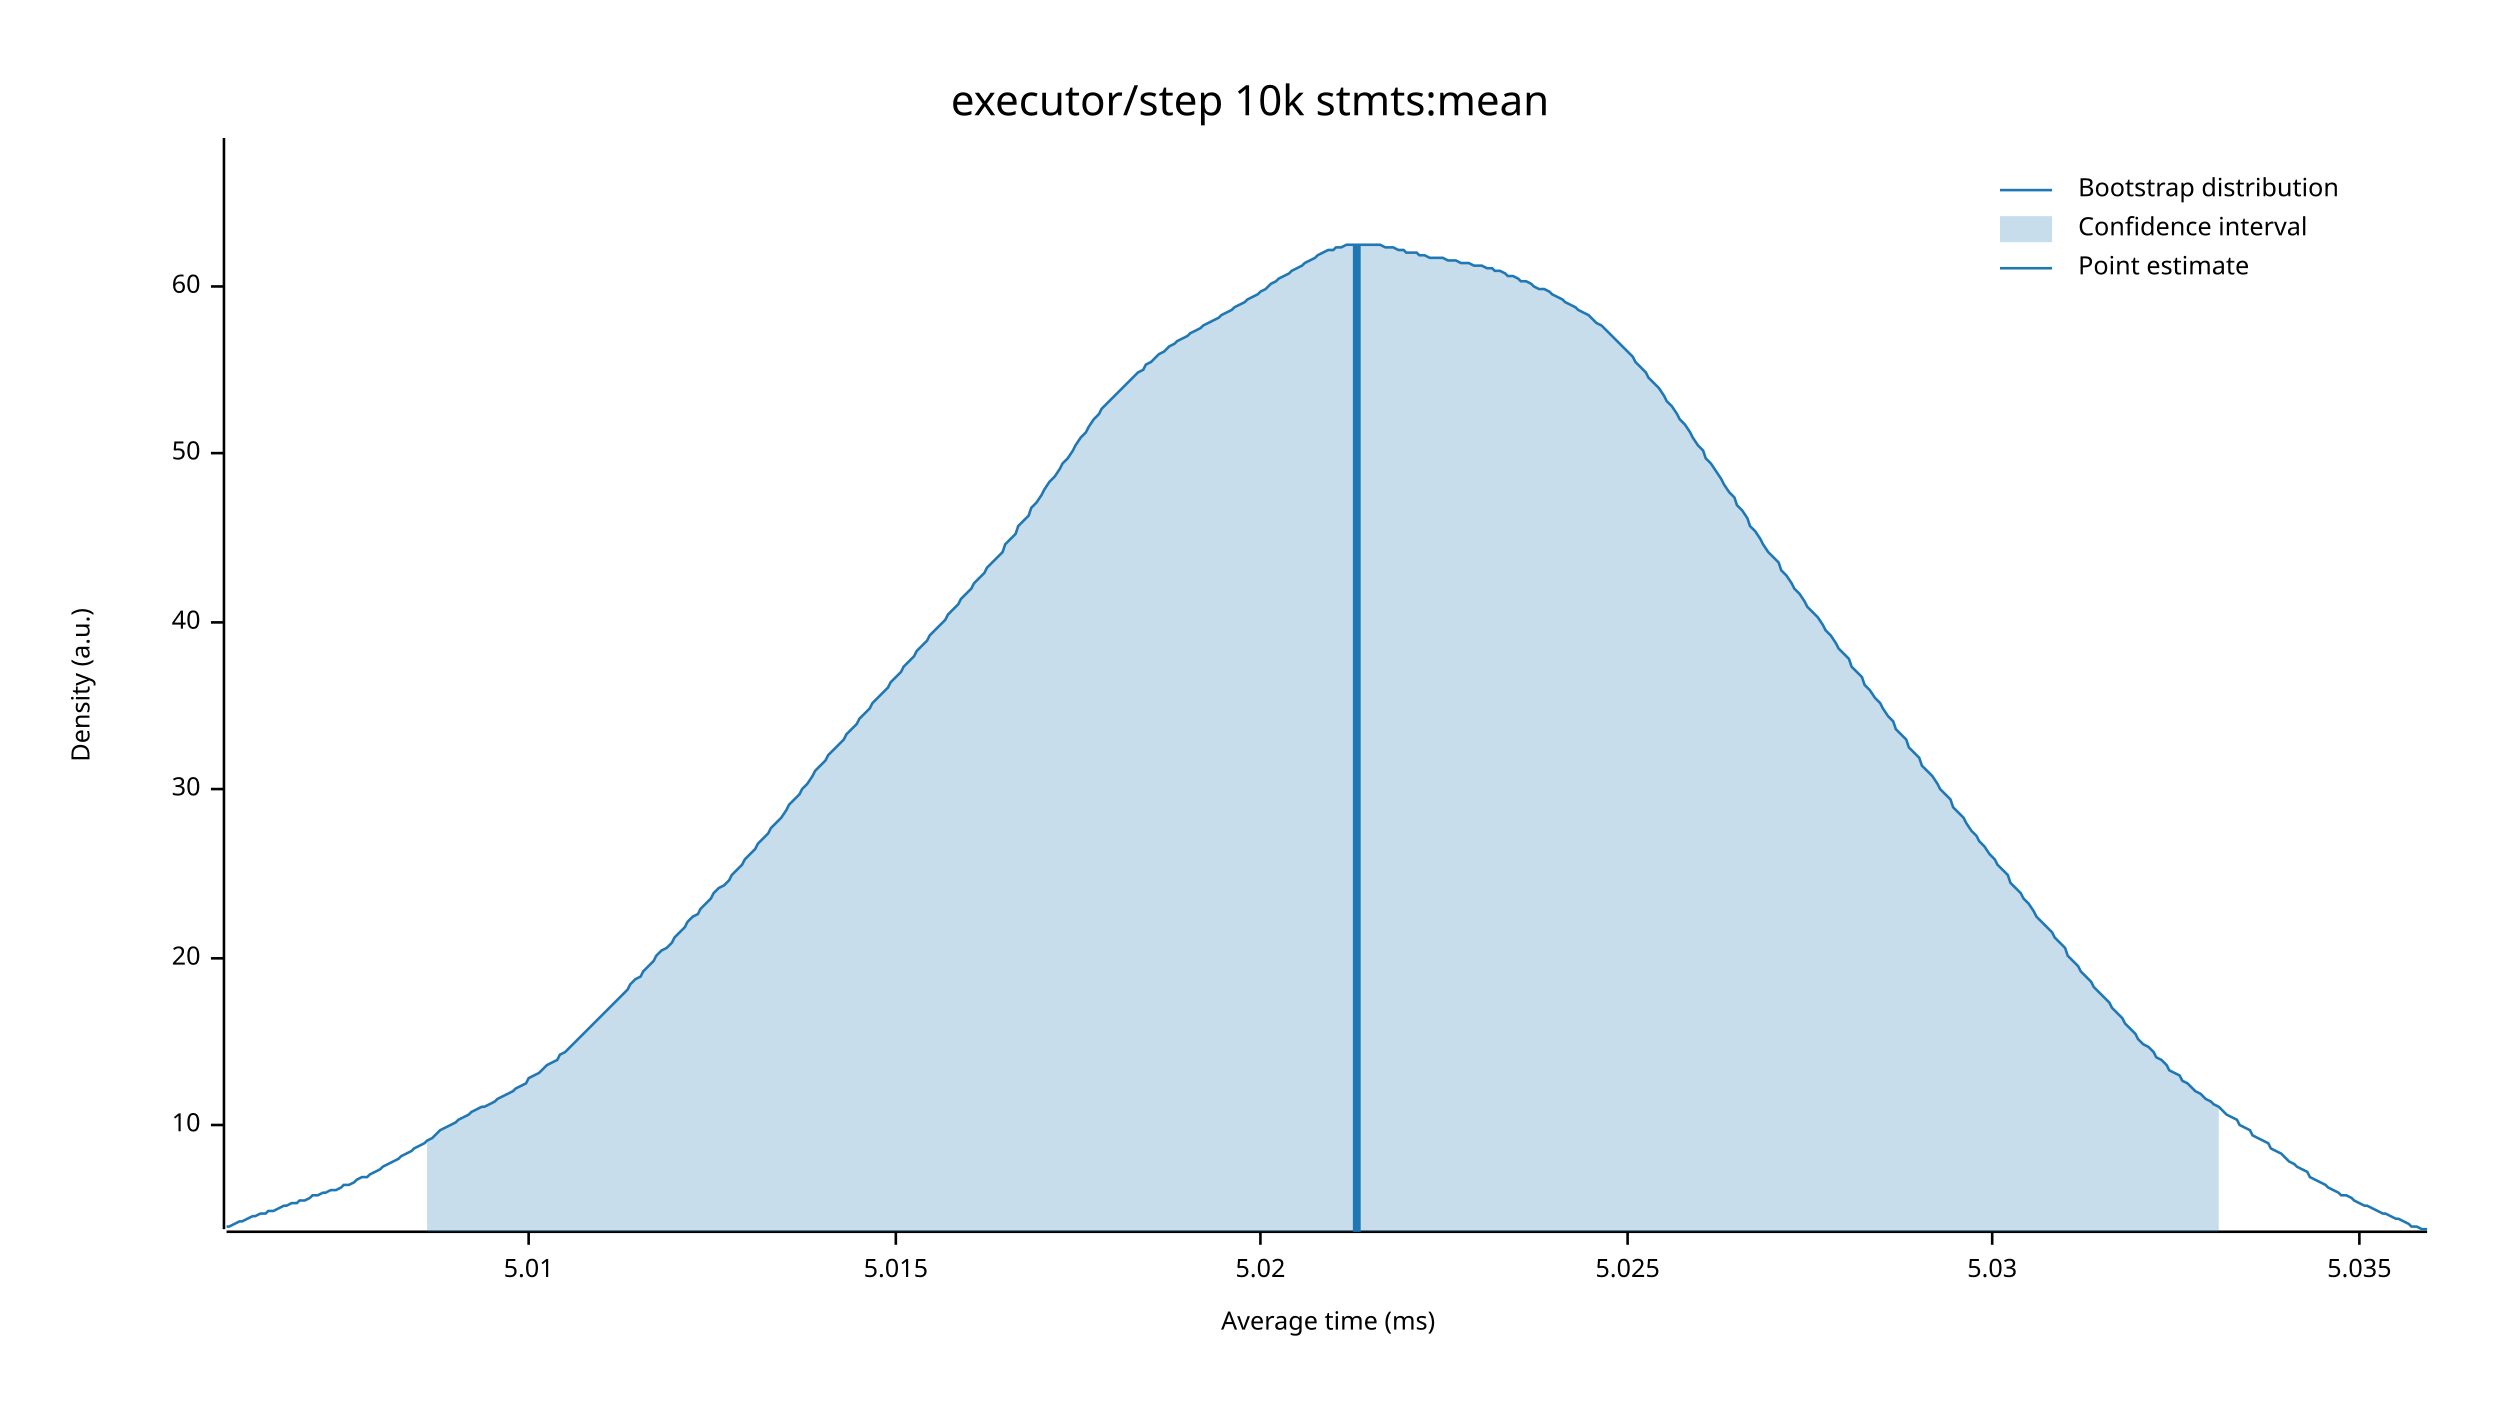
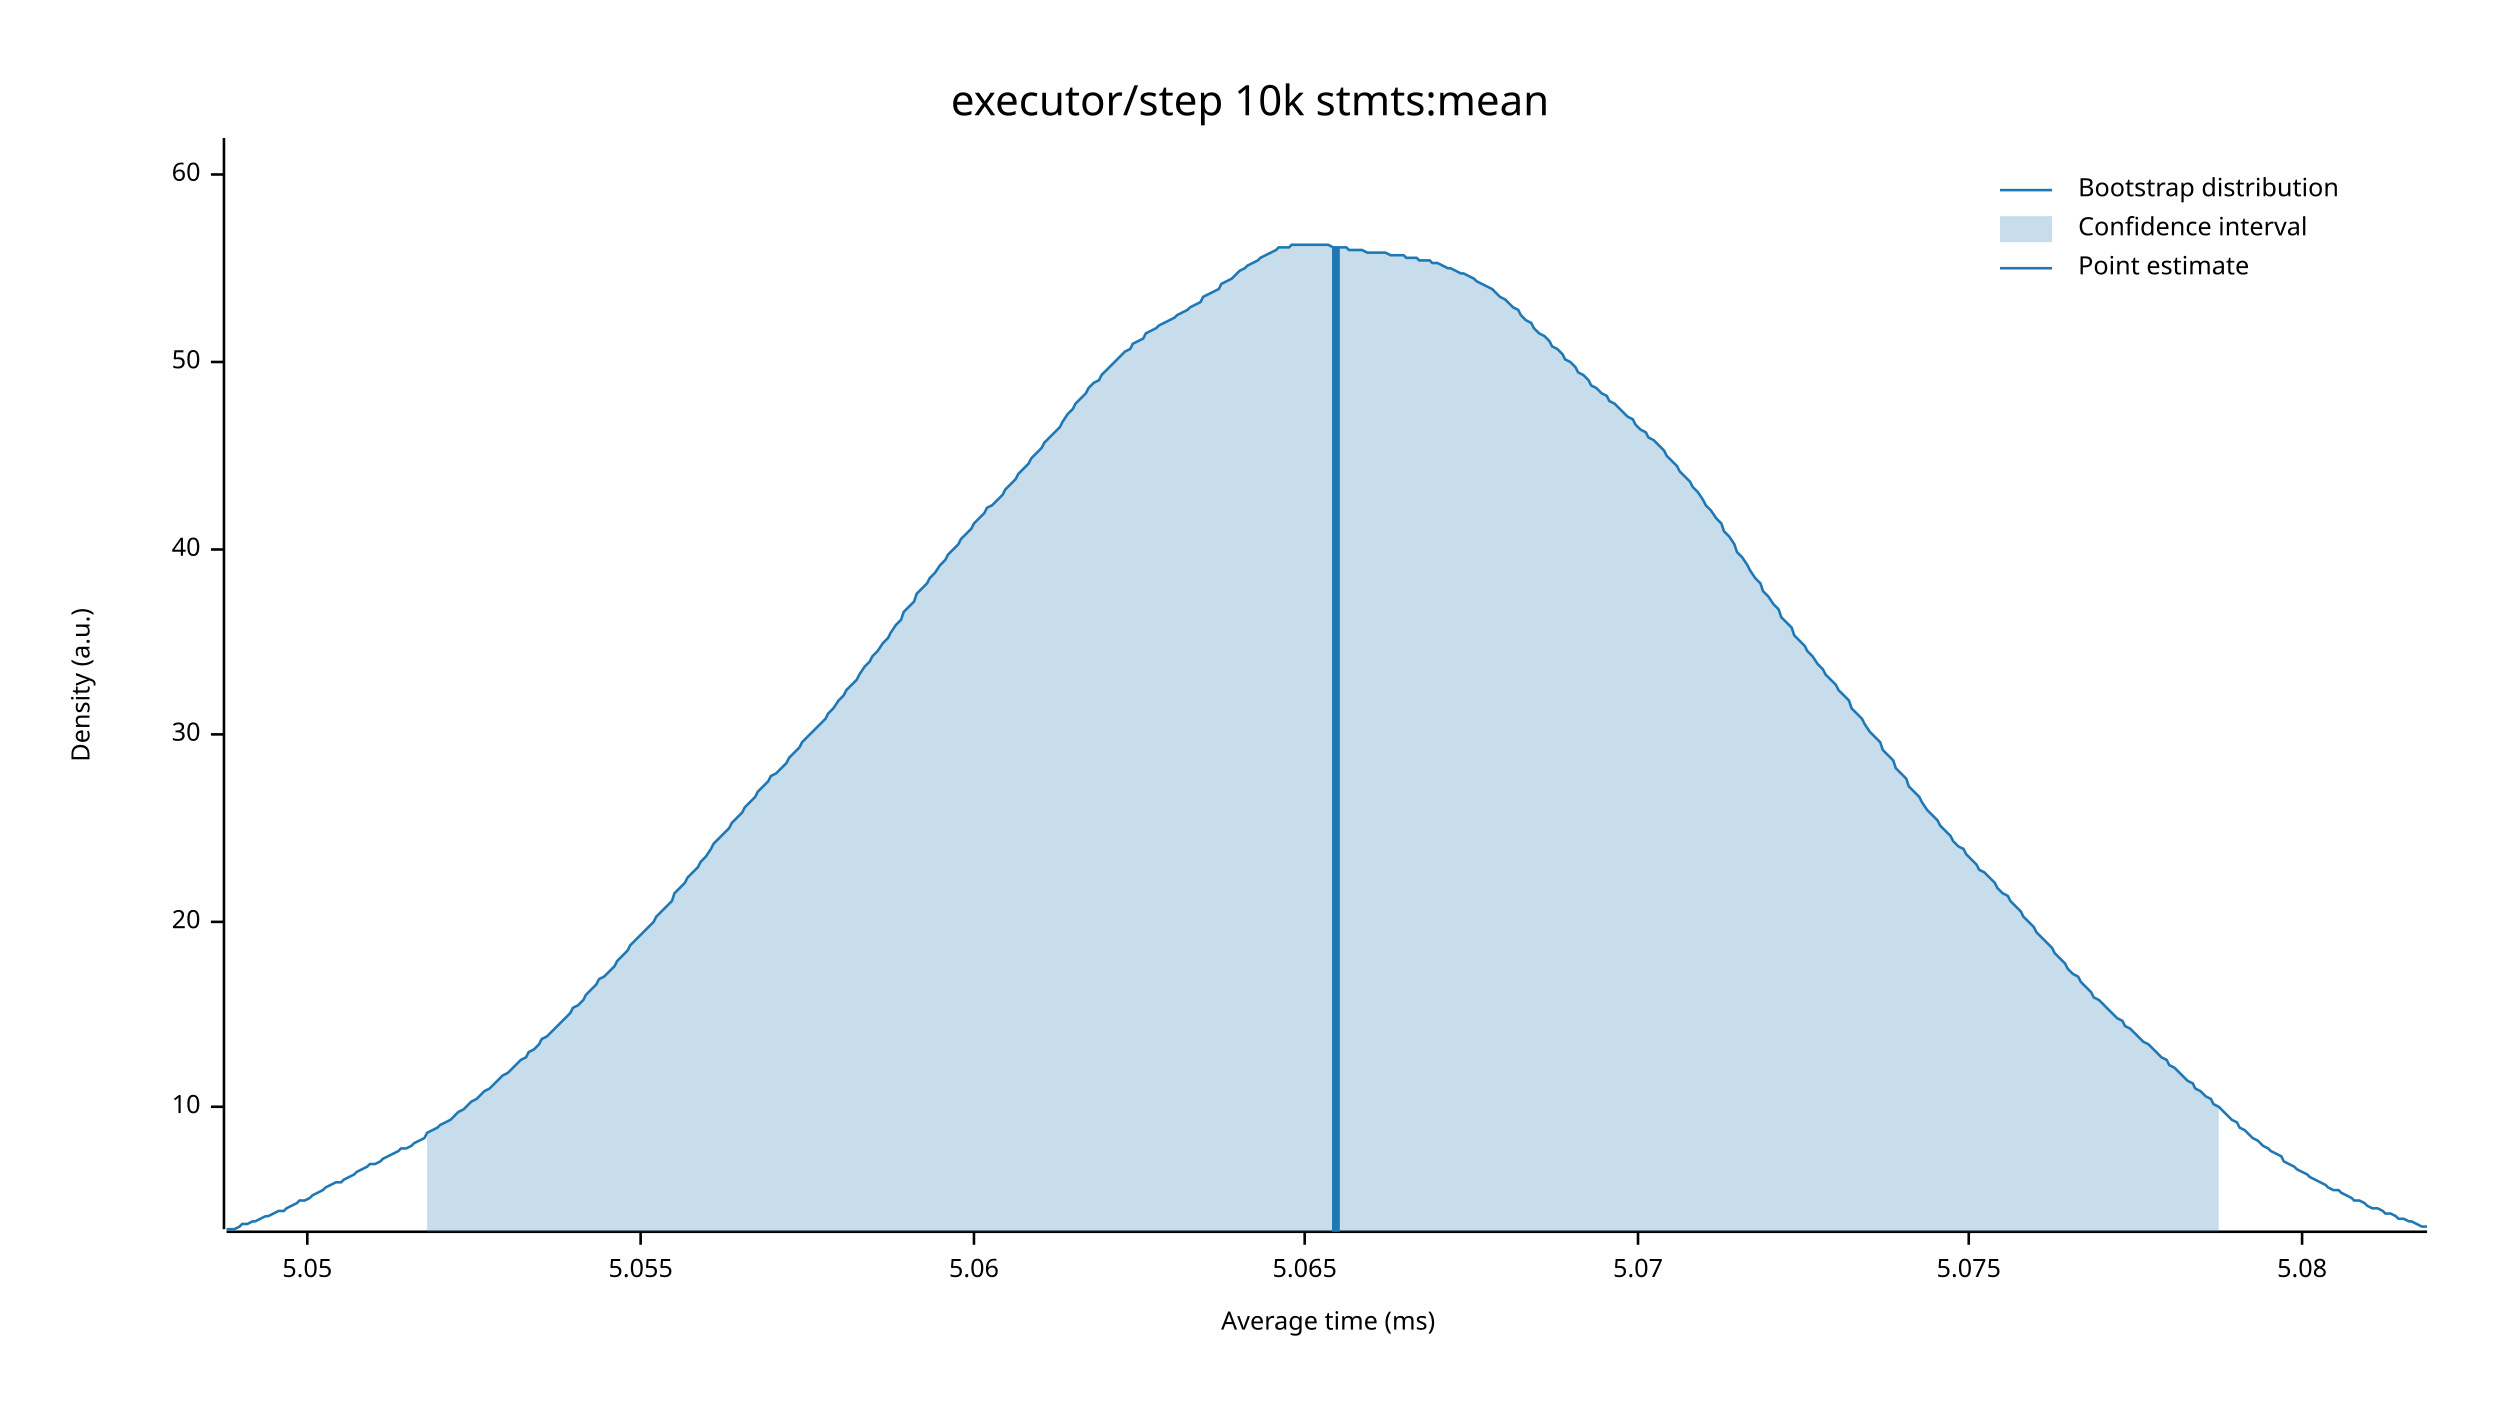
<svg xmlns="http://www.w3.org/2000/svg" width="960" height="540" viewBox="0 0 960 540">
  <text x="480" y="32" dy="0.76em" text-anchor="middle" font-family="sans-serif" font-size="16.129" opacity="1" fill="#000000">
executor/step 10k stmts:mean
</text>
  <text x="27" y="263" dy="0.76em" text-anchor="middle" font-family="sans-serif" font-size="9.677" opacity="1" fill="#000000" transform="rotate(270, 27, 263)">
Density (a.u.)
</text>
  <text x="510" y="513" dy="-0.5ex" text-anchor="middle" font-family="sans-serif" font-size="9.677" opacity="1" fill="#000000">
Average time (ms)
</text>
  <polyline fill="none" opacity="1" stroke="#000000" stroke-width="1" points="86,53 86,472 " />
-   <text x="77" y="432" dy="0.5ex" text-anchor="end" font-family="sans-serif" font-size="9.677" opacity="1" fill="#000000">
+   <text x="77" y="425" dy="0.5ex" text-anchor="end" font-family="sans-serif" font-size="9.677" opacity="1" fill="#000000">
10
</text>
-   <polyline fill="none" opacity="1" stroke="#000000" stroke-width="1" points="81,432 86,432 " />
-   <text x="77" y="368" dy="0.5ex" text-anchor="end" font-family="sans-serif" font-size="9.677" opacity="1" fill="#000000">
+   <polyline fill="none" opacity="1" stroke="#000000" stroke-width="1" points="81,425 86,425 " />
+   <text x="77" y="354" dy="0.5ex" text-anchor="end" font-family="sans-serif" font-size="9.677" opacity="1" fill="#000000">
20
</text>
-   <polyline fill="none" opacity="1" stroke="#000000" stroke-width="1" points="81,368 86,368 " />
-   <text x="77" y="303" dy="0.5ex" text-anchor="end" font-family="sans-serif" font-size="9.677" opacity="1" fill="#000000">
+   <polyline fill="none" opacity="1" stroke="#000000" stroke-width="1" points="81,354 86,354 " />
+   <text x="77" y="282" dy="0.5ex" text-anchor="end" font-family="sans-serif" font-size="9.677" opacity="1" fill="#000000">
30
</text>
-   <polyline fill="none" opacity="1" stroke="#000000" stroke-width="1" points="81,303 86,303 " />
-   <text x="77" y="239" dy="0.5ex" text-anchor="end" font-family="sans-serif" font-size="9.677" opacity="1" fill="#000000">
+   <polyline fill="none" opacity="1" stroke="#000000" stroke-width="1" points="81,282 86,282 " />
+   <text x="77" y="211" dy="0.5ex" text-anchor="end" font-family="sans-serif" font-size="9.677" opacity="1" fill="#000000">
40
</text>
-   <polyline fill="none" opacity="1" stroke="#000000" stroke-width="1" points="81,239 86,239 " />
-   <text x="77" y="174" dy="0.5ex" text-anchor="end" font-family="sans-serif" font-size="9.677" opacity="1" fill="#000000">
+   <polyline fill="none" opacity="1" stroke="#000000" stroke-width="1" points="81,211 86,211 " />
+   <text x="77" y="139" dy="0.5ex" text-anchor="end" font-family="sans-serif" font-size="9.677" opacity="1" fill="#000000">
50
</text>
-   <polyline fill="none" opacity="1" stroke="#000000" stroke-width="1" points="81,174 86,174 " />
-   <text x="77" y="110" dy="0.5ex" text-anchor="end" font-family="sans-serif" font-size="9.677" opacity="1" fill="#000000">
+   <polyline fill="none" opacity="1" stroke="#000000" stroke-width="1" points="81,139 86,139 " />
+   <text x="77" y="67" dy="0.5ex" text-anchor="end" font-family="sans-serif" font-size="9.677" opacity="1" fill="#000000">
60
</text>
-   <polyline fill="none" opacity="1" stroke="#000000" stroke-width="1" points="81,110 86,110 " />
+   <polyline fill="none" opacity="1" stroke="#000000" stroke-width="1" points="81,67 86,67 " />
  <polyline fill="none" opacity="1" stroke="#000000" stroke-width="1" points="87,473 932,473 " />
-   <text x="203" y="483" dy="0.76em" text-anchor="middle" font-family="sans-serif" font-size="9.677" opacity="1" fill="#000000">
- 5.01
+   <text x="118" y="483" dy="0.76em" text-anchor="middle" font-family="sans-serif" font-size="9.677" opacity="1" fill="#000000">
+ 5.05
</text>
-   <polyline fill="none" opacity="1" stroke="#000000" stroke-width="1" points="203,473 203,478 " />
-   <text x="344" y="483" dy="0.76em" text-anchor="middle" font-family="sans-serif" font-size="9.677" opacity="1" fill="#000000">
- 5.015
+   <polyline fill="none" opacity="1" stroke="#000000" stroke-width="1" points="118,473 118,478 " />
+   <text x="246" y="483" dy="0.76em" text-anchor="middle" font-family="sans-serif" font-size="9.677" opacity="1" fill="#000000">
+ 5.055
</text>
-   <polyline fill="none" opacity="1" stroke="#000000" stroke-width="1" points="344,473 344,478 " />
-   <text x="484" y="483" dy="0.76em" text-anchor="middle" font-family="sans-serif" font-size="9.677" opacity="1" fill="#000000">
- 5.02
+   <polyline fill="none" opacity="1" stroke="#000000" stroke-width="1" points="246,473 246,478 " />
+   <text x="374" y="483" dy="0.76em" text-anchor="middle" font-family="sans-serif" font-size="9.677" opacity="1" fill="#000000">
+ 5.06
</text>
-   <polyline fill="none" opacity="1" stroke="#000000" stroke-width="1" points="484,473 484,478 " />
-   <text x="625" y="483" dy="0.76em" text-anchor="middle" font-family="sans-serif" font-size="9.677" opacity="1" fill="#000000">
- 5.025
+   <polyline fill="none" opacity="1" stroke="#000000" stroke-width="1" points="374,473 374,478 " />
+   <text x="501" y="483" dy="0.76em" text-anchor="middle" font-family="sans-serif" font-size="9.677" opacity="1" fill="#000000">
+ 5.065
</text>
-   <polyline fill="none" opacity="1" stroke="#000000" stroke-width="1" points="625,473 625,478 " />
-   <text x="765" y="483" dy="0.76em" text-anchor="middle" font-family="sans-serif" font-size="9.677" opacity="1" fill="#000000">
- 5.03
+   <polyline fill="none" opacity="1" stroke="#000000" stroke-width="1" points="501,473 501,478 " />
+   <text x="629" y="483" dy="0.76em" text-anchor="middle" font-family="sans-serif" font-size="9.677" opacity="1" fill="#000000">
+ 5.07
</text>
-   <polyline fill="none" opacity="1" stroke="#000000" stroke-width="1" points="765,473 765,478 " />
-   <text x="906" y="483" dy="0.76em" text-anchor="middle" font-family="sans-serif" font-size="9.677" opacity="1" fill="#000000">
- 5.035
+   <polyline fill="none" opacity="1" stroke="#000000" stroke-width="1" points="629,473 629,478 " />
+   <text x="756" y="483" dy="0.76em" text-anchor="middle" font-family="sans-serif" font-size="9.677" opacity="1" fill="#000000">
+ 5.075
</text>
-   <polyline fill="none" opacity="1" stroke="#000000" stroke-width="1" points="906,473 906,478 " />
-   <polyline fill="none" opacity="1" stroke="#1F78B4" stroke-width="1" points="87,471 88,471 90,470 92,469 93,469 95,468 97,467 98,467 100,466 102,466 103,465 105,465 107,464 109,463 110,463 112,462 114,462 115,461 117,461 119,460 120,459 122,459 124,458 125,458 127,457 129,457 131,456 132,455 134,455 136,454 137,453 139,452 141,452 142,451 144,450 146,449 147,448 149,447 151,446 153,445 154,444 156,443 158,442 159,441 161,440 163,439 164,438 166,437 168,435 169,434 171,433 173,432 175,431 176,430 178,429 180,428 181,427 183,426 185,425 186,425 188,424 190,423 191,422 193,421 195,420 197,419 198,418 200,417 202,416 203,414 205,413 207,412 208,411 210,409 212,408 214,407 215,405 217,404 219,402 220,401 222,399 224,397 225,396 227,394 229,392 230,391 232,389 234,387 236,385 237,384 239,382 241,380 242,378 244,376 246,375 247,373 249,371 251,369 252,367 254,365 256,364 258,362 259,360 261,358 263,356 264,354 266,352 268,351 269,349 271,347 273,345 274,343 276,341 278,340 280,338 281,336 283,334 285,332 286,330 288,328 290,326 291,324 293,322 295,320 296,318 298,316 300,314 302,311 303,309 305,307 307,305 308,303 310,301 312,298 313,296 315,294 317,292 318,290 320,288 322,286 324,284 325,282 327,280 329,278 330,276 332,274 334,272 335,270 337,268 339,266 341,264 342,262 344,260 346,258 347,256 349,254 351,252 352,250 354,248 356,246 357,244 359,242 361,240 363,238 364,236 366,234 368,232 369,230 371,228 373,226 374,224 376,222 378,220 379,218 381,216 383,214 385,212 386,209 388,207 390,205 391,202 393,200 395,198 396,195 398,193 400,190 401,188 403,185 405,183 407,180 408,178 410,176 412,173 413,171 415,168 417,166 418,164 420,161 422,159 423,157 425,155 427,153 429,151 430,150 432,148 434,146 435,145 437,143 439,142 440,140 442,139 444,137 445,136 447,135 449,133 451,132 452,131 454,130 456,129 457,128 459,127 461,126 462,125 464,124 466,123 468,122 469,121 471,120 473,119 474,118 476,117 478,116 479,115 481,114 483,113 484,112 486,111 488,109 490,108 491,107 493,106 495,105 496,104 498,103 500,102 501,101 503,100 505,99 506,98 508,97 510,96 512,96 513,95 515,95 517,94 518,94 520,94 522,94 523,94 525,94 527,94 528,94 530,94 532,95 534,95 535,95 537,96 539,96 540,97 542,97 544,97 545,98 547,98 549,99 550,99 552,99 554,99 556,100 557,100 559,100 561,101 562,101 564,101 566,102 567,102 569,102 571,103 573,103 574,104 576,104 578,105 579,106 581,106 583,107 584,108 586,108 588,109 589,110 591,111 593,111 595,112 596,113 598,114 600,115 601,116 603,117 605,118 606,119 608,120 610,121 611,122 613,124 615,125 617,127 618,128 620,130 622,132 623,133 625,135 627,137 628,139 630,141 632,143 633,145 635,147 637,149 639,152 640,154 642,156 644,159 645,161 647,163 649,166 650,168 652,171 654,173 655,176 657,178 659,181 661,184 662,186 664,189 666,191 667,194 669,196 671,199 672,202 674,204 676,207 677,209 679,212 681,214 683,216 684,219 686,221 688,224 689,226 691,228 693,231 694,233 696,235 698,237 700,240 701,242 703,244 705,247 706,249 708,251 710,253 711,256 713,258 715,260 716,263 718,265 720,268 722,270 723,272 725,275 727,277 728,280 730,282 732,284 733,287 735,289 737,291 738,294 740,296 742,298 744,301 745,303 747,305 749,307 750,310 752,312 754,314 755,316 757,319 759,321 760,323 762,325 764,328 766,330 767,332 769,334 771,336 772,339 774,341 776,343 777,345 779,347 781,350 782,352 784,354 786,356 788,358 789,360 791,362 793,364 794,367 796,369 798,371 799,373 801,375 803,377 804,379 806,381 808,383 810,385 811,387 813,389 815,391 816,393 818,395 820,397 821,399 823,401 825,402 827,404 828,406 830,407 832,409 833,411 835,412 837,413 838,415 840,416 842,418 843,419 845,420 847,422 849,423 850,424 852,425 854,427 855,428 857,429 859,430 860,432 862,433 864,434 865,436 867,437 869,438 871,439 872,441 874,442 876,443 877,444 879,446 881,447 882,448 884,449 886,450 887,452 889,453 891,454 893,455 894,456 896,457 898,458 899,459 901,459 903,460 904,461 906,462 908,463 909,463 911,464 913,465 915,466 916,466 918,467 920,468 921,468 923,469 925,470 926,471 928,471 930,472 932,472 " />
-   <polygon opacity="0.25" fill="#1F78B4" points="164,438 166,437 168,435 169,434 171,433 173,432 175,431 176,430 178,429 180,428 181,427 183,426 185,425 186,425 188,424 190,423 191,422 193,421 195,420 197,419 198,418 200,417 202,416 203,414 205,413 207,412 208,411 210,409 212,408 214,407 215,405 217,404 219,402 220,401 222,399 224,397 225,396 227,394 229,392 230,391 232,389 234,387 236,385 237,384 239,382 241,380 242,378 244,376 246,375 247,373 249,371 251,369 252,367 254,365 256,364 258,362 259,360 261,358 263,356 264,354 266,352 268,351 269,349 271,347 273,345 274,343 276,341 278,340 280,338 281,336 283,334 285,332 286,330 288,328 290,326 291,324 293,322 295,320 296,318 298,316 300,314 302,311 303,309 305,307 307,305 308,303 310,301 312,298 313,296 315,294 317,292 318,290 320,288 322,286 324,284 325,282 327,280 329,278 330,276 332,274 334,272 335,270 337,268 339,266 341,264 342,262 344,260 346,258 347,256 349,254 351,252 352,250 354,248 356,246 357,244 359,242 361,240 363,238 364,236 366,234 368,232 369,230 371,228 373,226 374,224 376,222 378,220 379,218 381,216 383,214 385,212 386,209 388,207 390,205 391,202 393,200 395,198 396,195 398,193 400,190 401,188 403,185 405,183 407,180 408,178 410,176 412,173 413,171 415,168 417,166 418,164 420,161 422,159 423,157 425,155 427,153 429,151 430,150 432,148 434,146 435,145 437,143 439,142 440,140 442,139 444,137 445,136 447,135 449,133 451,132 452,131 454,130 456,129 457,128 459,127 461,126 462,125 464,124 466,123 468,122 469,121 471,120 473,119 474,118 476,117 478,116 479,115 481,114 483,113 484,112 486,111 488,109 490,108 491,107 493,106 495,105 496,104 498,103 500,102 501,101 503,100 505,99 506,98 508,97 510,96 512,96 513,95 515,95 517,94 518,94 520,94 522,94 523,94 525,94 527,94 528,94 530,94 532,95 534,95 535,95 537,96 539,96 540,97 542,97 544,97 545,98 547,98 549,99 550,99 552,99 554,99 556,100 557,100 559,100 561,101 562,101 564,101 566,102 567,102 569,102 571,103 573,103 574,104 576,104 578,105 579,106 581,106 583,107 584,108 586,108 588,109 589,110 591,111 593,111 595,112 596,113 598,114 600,115 601,116 603,117 605,118 606,119 608,120 610,121 611,122 613,124 615,125 617,127 618,128 620,130 622,132 623,133 625,135 627,137 628,139 630,141 632,143 633,145 635,147 637,149 639,152 640,154 642,156 644,159 645,161 647,163 649,166 650,168 652,171 654,173 655,176 657,178 659,181 661,184 662,186 664,189 666,191 667,194 669,196 671,199 672,202 674,204 676,207 677,209 679,212 681,214 683,216 684,219 686,221 688,224 689,226 691,228 693,231 694,233 696,235 698,237 700,240 701,242 703,244 705,247 706,249 708,251 710,253 711,256 713,258 715,260 716,263 718,265 720,268 722,270 723,272 725,275 727,277 728,280 730,282 732,284 733,287 735,289 737,291 738,294 740,296 742,298 744,301 745,303 747,305 749,307 750,310 752,312 754,314 755,316 757,319 759,321 760,323 762,325 764,328 766,330 767,332 769,334 771,336 772,339 774,341 776,343 777,345 779,347 781,350 782,352 784,354 786,356 788,358 789,360 791,362 793,364 794,367 796,369 798,371 799,373 801,375 803,377 804,379 806,381 808,383 810,385 811,387 813,389 815,391 816,393 818,395 820,397 821,399 823,401 825,402 827,404 828,406 830,407 832,409 833,411 835,412 837,413 838,415 840,416 842,418 843,419 845,420 847,422 849,423 850,424 852,425 852,473 164,473 " />
-   <polyline fill="none" opacity="1" stroke="#1F78B4" stroke-width="3" points="521,473 521,94 " />
+   <polyline fill="none" opacity="1" stroke="#000000" stroke-width="1" points="756,473 756,478 " />
+   <text x="884" y="483" dy="0.76em" text-anchor="middle" font-family="sans-serif" font-size="9.677" opacity="1" fill="#000000">
+ 5.08
+ </text>
+   <polyline fill="none" opacity="1" stroke="#000000" stroke-width="1" points="884,473 884,478 " />
+   <polyline fill="none" opacity="1" stroke="#1F78B4" stroke-width="1" points="87,472 88,472 90,472 92,471 93,470 95,470 97,469 98,469 100,468 102,467 103,467 105,466 107,465 109,465 110,464 112,463 114,462 115,461 117,461 119,460 120,459 122,458 124,457 125,456 127,455 129,454 131,454 132,453 134,452 136,451 137,450 139,449 141,448 142,447 144,447 146,446 147,445 149,444 151,443 153,442 154,441 156,441 158,440 159,439 161,438 163,437 164,435 166,434 168,433 169,432 171,431 173,430 175,428 176,427 178,426 180,424 181,423 183,422 185,420 186,419 188,418 190,416 191,415 193,413 195,412 197,410 198,409 200,407 202,406 203,404 205,403 207,401 208,399 210,398 212,396 214,394 215,393 217,391 219,389 220,387 222,386 224,384 225,382 227,380 229,378 230,376 232,375 234,373 236,371 237,369 239,367 241,365 242,363 244,361 246,359 247,358 249,356 251,354 252,352 254,350 256,348 258,346 259,343 261,341 263,339 264,337 266,335 268,333 269,331 271,329 273,326 274,324 276,322 278,320 280,318 281,316 283,314 285,312 286,310 288,308 290,306 291,304 293,302 295,300 296,298 298,297 300,295 302,293 303,291 305,289 307,287 308,285 310,283 312,281 313,280 315,278 317,276 318,274 320,272 322,269 324,267 325,265 327,263 329,261 330,259 332,256 334,254 335,252 337,250 339,247 341,245 342,243 344,240 346,238 347,235 349,233 351,231 352,228 354,226 356,224 357,222 359,220 361,217 363,215 364,213 366,211 368,209 369,207 371,205 373,203 374,201 376,199 378,197 379,195 381,194 383,192 385,190 386,188 388,186 390,184 391,182 393,180 395,178 396,176 398,174 400,172 401,170 403,168 405,166 407,164 408,162 410,159 412,157 413,155 415,153 417,151 418,149 420,147 422,146 423,144 425,142 427,140 429,138 430,137 432,135 434,134 435,132 437,131 439,130 440,128 442,127 444,126 445,125 447,124 449,123 451,122 452,121 454,120 456,119 457,118 459,117 461,116 462,114 464,113 466,112 468,111 469,109 471,108 473,107 474,106 476,104 478,103 479,102 481,101 483,100 484,99 486,98 488,97 490,96 491,95 493,95 495,95 496,94 498,94 500,94 501,94 503,94 505,94 506,94 508,94 510,94 512,95 513,95 515,95 517,95 518,96 520,96 522,96 523,96 525,97 527,97 528,97 530,97 532,97 534,98 535,98 537,98 539,98 540,99 542,99 544,99 545,100 547,100 549,100 550,101 552,101 554,102 556,103 557,103 559,104 561,105 562,105 564,106 566,107 567,108 569,109 571,110 573,111 574,112 576,114 578,115 579,116 581,118 583,119 584,121 586,123 588,124 589,126 591,128 593,129 595,131 596,133 598,134 600,136 601,138 603,139 605,141 606,143 608,144 610,146 611,148 613,149 615,151 617,152 618,154 620,155 622,157 623,158 625,160 627,161 628,163 630,165 632,166 633,168 635,169 637,171 639,173 640,175 642,177 644,179 645,181 647,183 649,185 650,187 652,189 654,192 655,194 657,196 659,199 661,201 662,204 664,206 666,209 667,212 669,214 671,217 672,219 674,222 676,224 677,227 679,229 681,232 683,234 684,237 686,239 688,241 689,244 691,246 693,248 694,250 696,252 698,255 700,257 701,259 703,261 705,263 706,265 708,267 710,269 711,272 713,274 715,276 716,278 718,281 720,283 722,285 723,288 725,290 727,292 728,295 730,297 732,299 733,302 735,304 737,306 738,308 740,311 742,313 744,315 745,317 747,319 749,321 750,323 752,325 754,326 755,328 757,330 759,332 760,334 762,335 764,337 766,339 767,341 769,343 771,344 772,346 774,348 776,350 777,352 779,354 781,356 782,358 784,360 786,362 788,364 789,366 791,368 793,370 794,372 796,374 798,375 799,377 801,379 803,381 804,383 806,384 808,386 810,388 811,389 813,391 815,392 816,394 818,395 820,397 821,398 823,400 825,401 827,403 828,404 830,406 832,407 833,409 835,410 837,412 838,413 840,415 842,416 843,418 845,419 847,421 849,422 850,424 852,425 854,427 855,428 857,430 859,431 860,433 862,434 864,436 865,437 867,438 869,440 871,441 872,442 874,443 876,444 877,446 879,447 881,448 882,449 884,450 886,451 887,452 889,453 891,454 893,455 894,456 896,457 898,457 899,458 901,459 903,460 904,461 906,461 908,462 909,463 911,464 913,464 915,465 916,466 918,466 920,467 921,468 923,468 925,469 926,469 928,470 930,471 932,471 " />
+   <polygon opacity="0.25" fill="#1F78B4" points="164,435 166,434 168,433 169,432 171,431 173,430 175,428 176,427 178,426 180,424 181,423 183,422 185,420 186,419 188,418 190,416 191,415 193,413 195,412 197,410 198,409 200,407 202,406 203,404 205,403 207,401 208,399 210,398 212,396 214,394 215,393 217,391 219,389 220,387 222,386 224,384 225,382 227,380 229,378 230,376 232,375 234,373 236,371 237,369 239,367 241,365 242,363 244,361 246,359 247,358 249,356 251,354 252,352 254,350 256,348 258,346 259,343 261,341 263,339 264,337 266,335 268,333 269,331 271,329 273,326 274,324 276,322 278,320 280,318 281,316 283,314 285,312 286,310 288,308 290,306 291,304 293,302 295,300 296,298 298,297 300,295 302,293 303,291 305,289 307,287 308,285 310,283 312,281 313,280 315,278 317,276 318,274 320,272 322,269 324,267 325,265 327,263 329,261 330,259 332,256 334,254 335,252 337,250 339,247 341,245 342,243 344,240 346,238 347,235 349,233 351,231 352,228 354,226 356,224 357,222 359,220 361,217 363,215 364,213 366,211 368,209 369,207 371,205 373,203 374,201 376,199 378,197 379,195 381,194 383,192 385,190 386,188 388,186 390,184 391,182 393,180 395,178 396,176 398,174 400,172 401,170 403,168 405,166 407,164 408,162 410,159 412,157 413,155 415,153 417,151 418,149 420,147 422,146 423,144 425,142 427,140 429,138 430,137 432,135 434,134 435,132 437,131 439,130 440,128 442,127 444,126 445,125 447,124 449,123 451,122 452,121 454,120 456,119 457,118 459,117 461,116 462,114 464,113 466,112 468,111 469,109 471,108 473,107 474,106 476,104 478,103 479,102 481,101 483,100 484,99 486,98 488,97 490,96 491,95 493,95 495,95 496,94 498,94 500,94 501,94 503,94 505,94 506,94 508,94 510,94 512,95 513,95 515,95 517,95 518,96 520,96 522,96 523,96 525,97 527,97 528,97 530,97 532,97 534,98 535,98 537,98 539,98 540,99 542,99 544,99 545,100 547,100 549,100 550,101 552,101 554,102 556,103 557,103 559,104 561,105 562,105 564,106 566,107 567,108 569,109 571,110 573,111 574,112 576,114 578,115 579,116 581,118 583,119 584,121 586,123 588,124 589,126 591,128 593,129 595,131 596,133 598,134 600,136 601,138 603,139 605,141 606,143 608,144 610,146 611,148 613,149 615,151 617,152 618,154 620,155 622,157 623,158 625,160 627,161 628,163 630,165 632,166 633,168 635,169 637,171 639,173 640,175 642,177 644,179 645,181 647,183 649,185 650,187 652,189 654,192 655,194 657,196 659,199 661,201 662,204 664,206 666,209 667,212 669,214 671,217 672,219 674,222 676,224 677,227 679,229 681,232 683,234 684,237 686,239 688,241 689,244 691,246 693,248 694,250 696,252 698,255 700,257 701,259 703,261 705,263 706,265 708,267 710,269 711,272 713,274 715,276 716,278 718,281 720,283 722,285 723,288 725,290 727,292 728,295 730,297 732,299 733,302 735,304 737,306 738,308 740,311 742,313 744,315 745,317 747,319 749,321 750,323 752,325 754,326 755,328 757,330 759,332 760,334 762,335 764,337 766,339 767,341 769,343 771,344 772,346 774,348 776,350 777,352 779,354 781,356 782,358 784,360 786,362 788,364 789,366 791,368 793,370 794,372 796,374 798,375 799,377 801,379 803,381 804,383 806,384 808,386 810,388 811,389 813,391 815,392 816,394 818,395 820,397 821,398 823,400 825,401 827,403 828,404 830,406 832,407 833,409 835,410 837,412 838,413 840,415 842,416 843,418 845,419 847,421 849,422 850,424 852,425 852,473 164,473 " />
+   <polyline fill="none" opacity="1" stroke="#1F78B4" stroke-width="3" points="513,473 513,95 " />
  <text x="798" y="68" dy="0.76em" text-anchor="start" font-family="sans-serif" font-size="9.677" opacity="1" fill="#000000">
Bootstrap distribution
</text>
  <text x="798" y="83" dy="0.76em" text-anchor="start" font-family="sans-serif" font-size="9.677" opacity="1" fill="#000000">
Confidence interval
</text>
  <text x="798" y="98" dy="0.76em" text-anchor="start" font-family="sans-serif" font-size="9.677" opacity="1" fill="#000000">
Point estimate
</text>
  <polyline fill="none" opacity="1" stroke="#1F78B4" stroke-width="1" points="768,73 788,73 " />
  <rect x="768" y="83" width="20" height="10" opacity="0.25" fill="#1F78B4" stroke="none" />
  <polyline fill="none" opacity="1" stroke="#1F78B4" stroke-width="1" points="768,103 788,103 " />
</svg>
